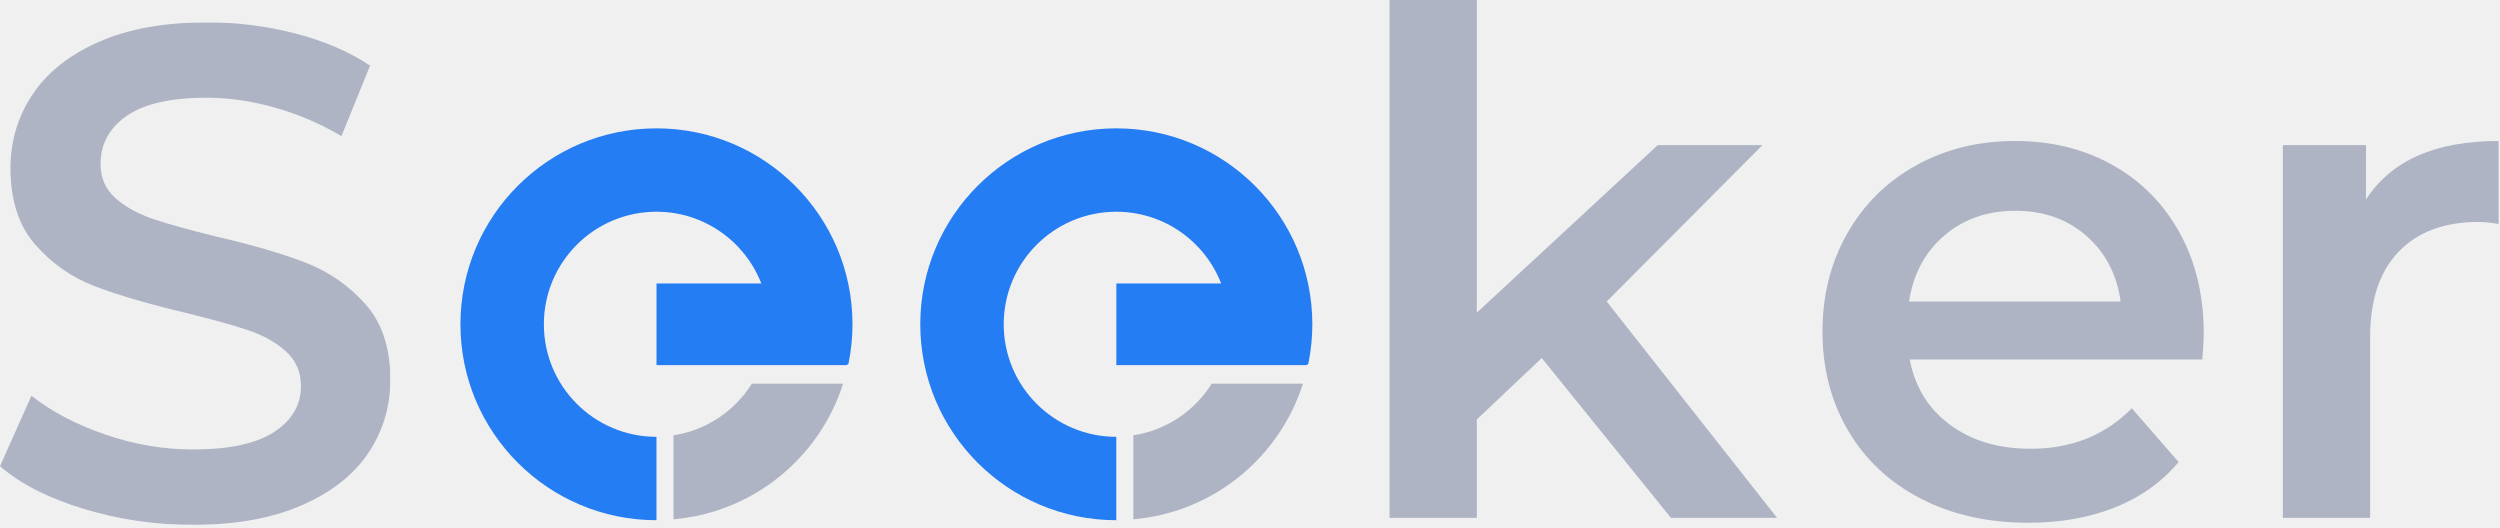
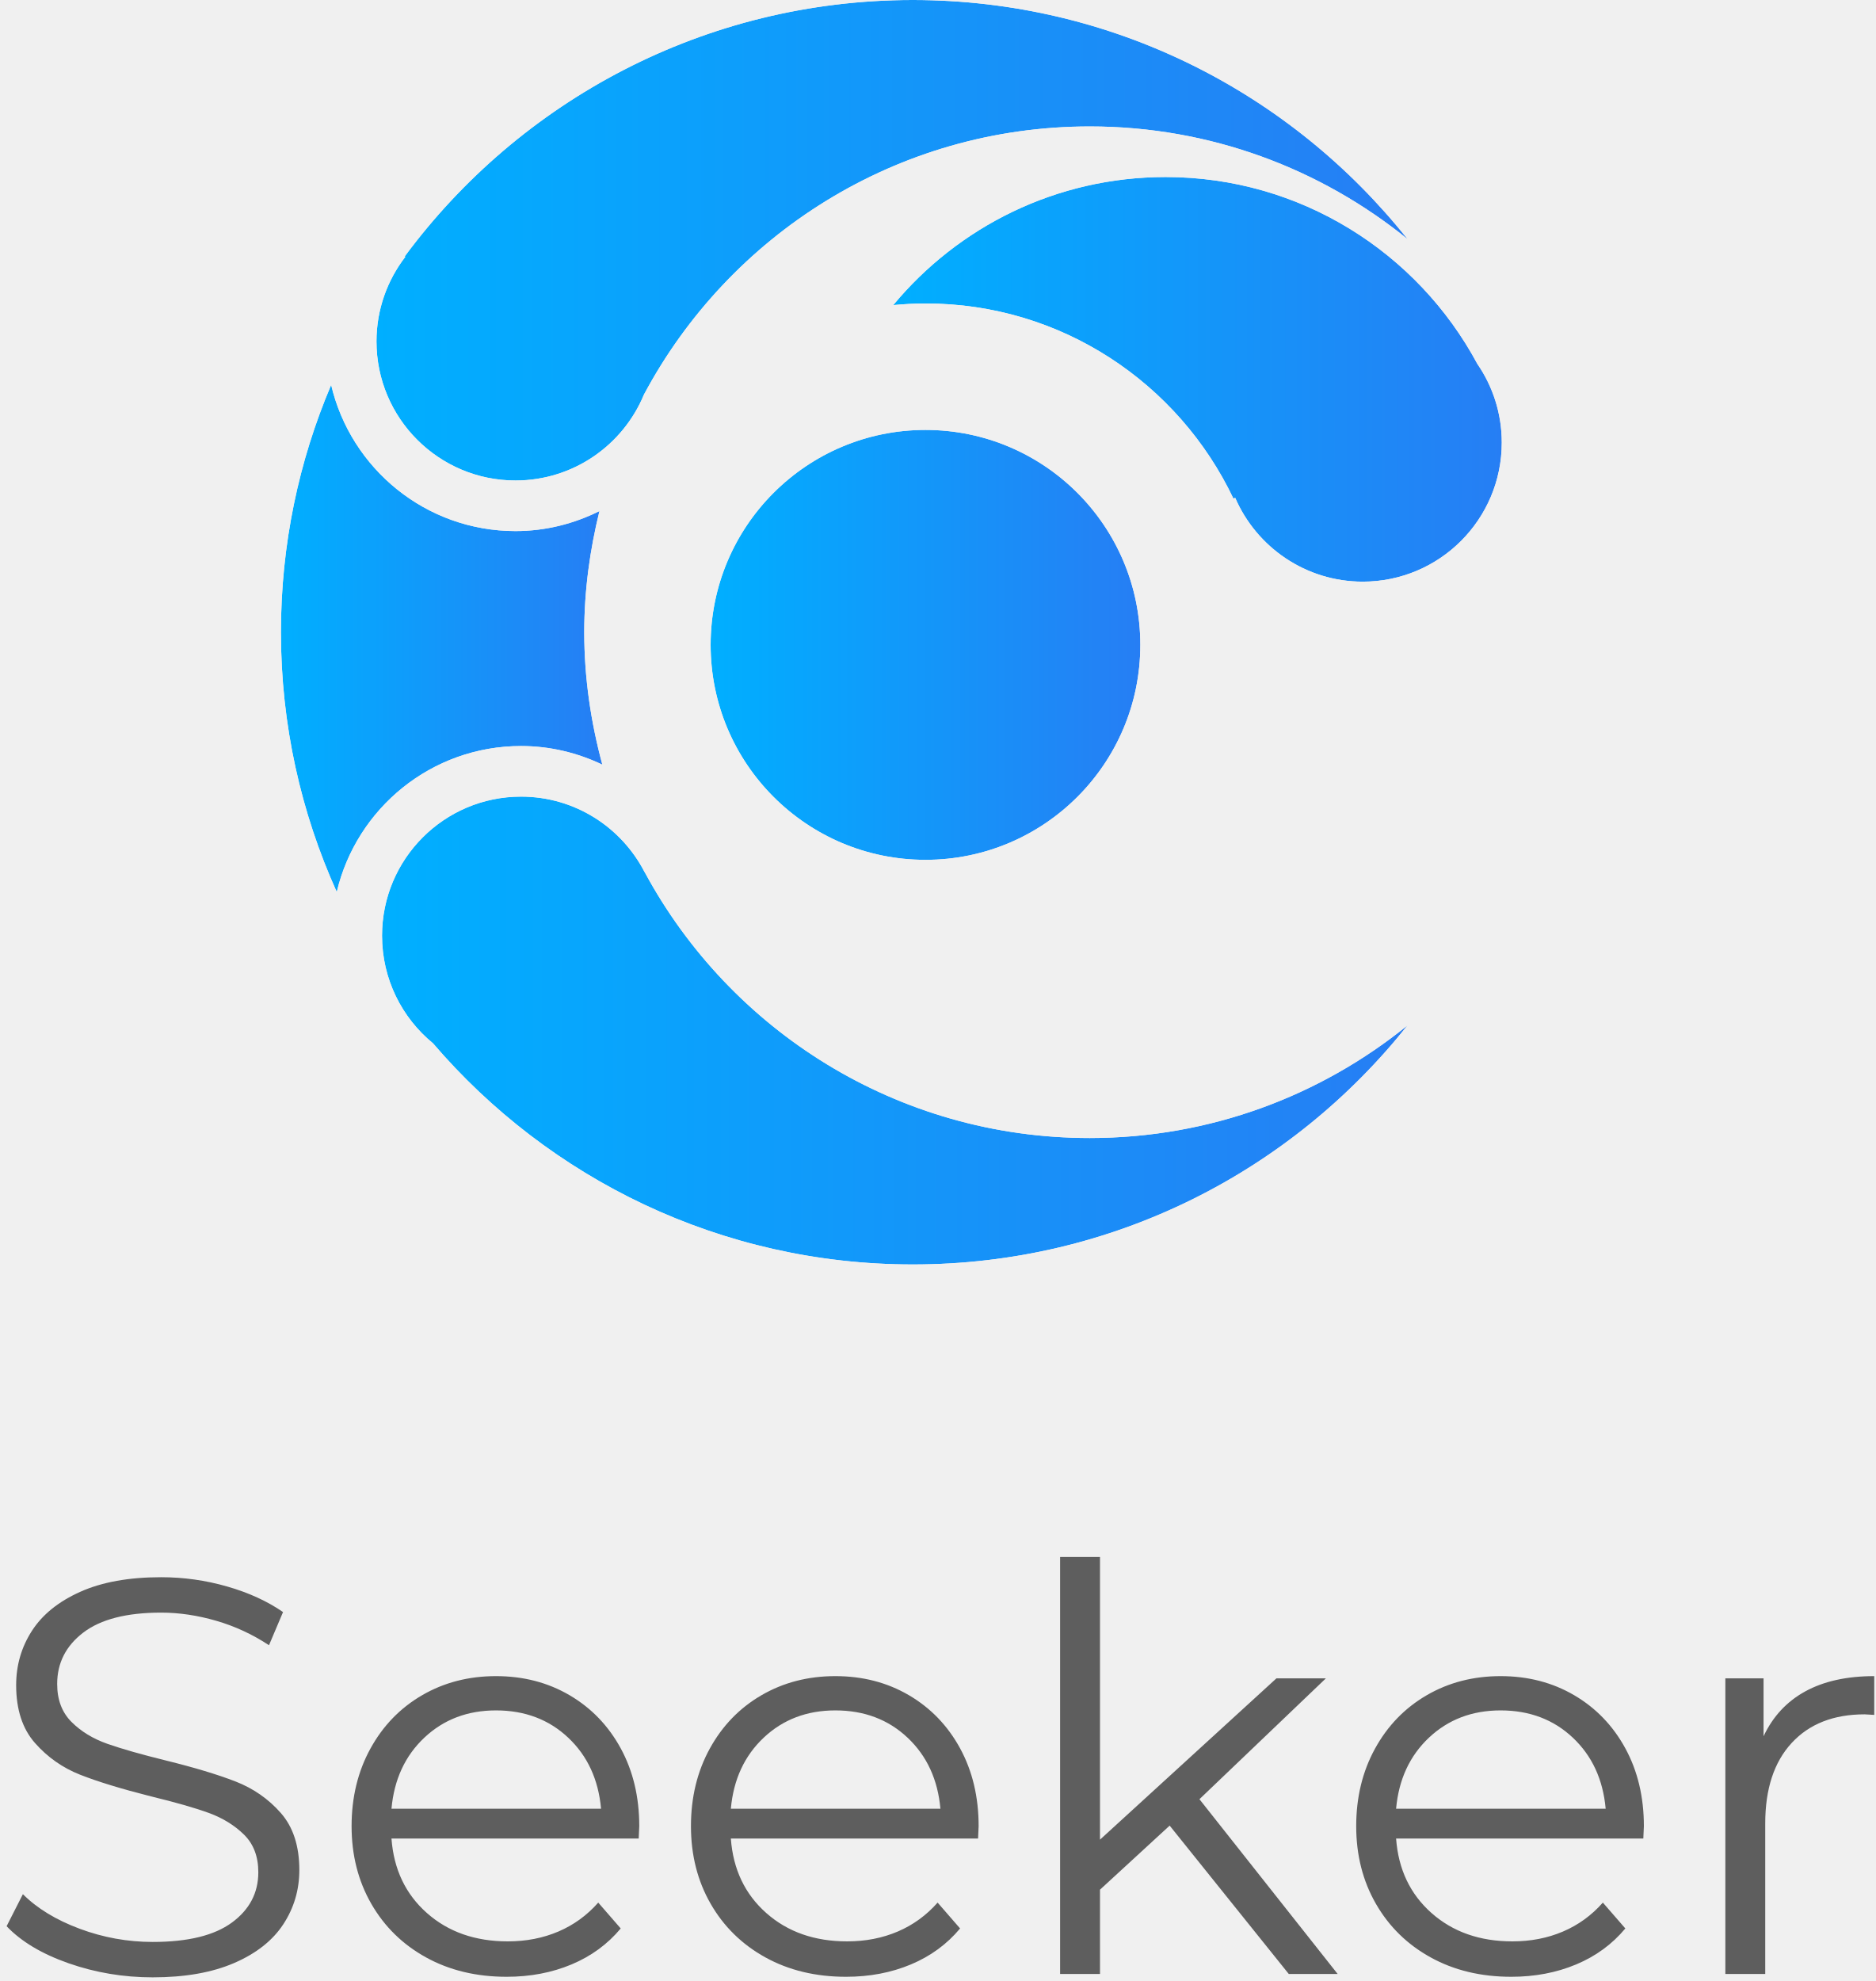
- <svg xmlns="http://www.w3.org/2000/svg" xmlns:xlink="http://www.w3.org/1999/xlink" width="379px" height="80px" viewBox="0 0 379 80" version="1.1">
+ <svg xmlns="http://www.w3.org/2000/svg" xmlns:xlink="http://www.w3.org/1999/xlink" width="267px" height="282px" viewBox="0 0 267 282" version="1.1">
  <defs>
-     <polygon id="path-1" points="0 1.239 59.175 1.239 59.175 77.419 0 77.419" />
+     <path d="M0.143,30.743 C0.143,47.643 13.839,61.343 30.733,61.343 L30.733,61.343 C47.628,61.343 61.324,47.643 61.324,30.743 L61.324,30.743 C61.324,13.843 47.628,0.143 30.733,0.143 L30.733,0.143 C13.839,0.143 0.143,13.843 0.143,30.743" id="path-1" />
+     <linearGradient x1="3.88701732e-07%" y1="50%" x2="100%" y2="50%" id="linearGradient-3">
+       <stop stop-color="#00AFFF" offset="0%" />
+       <stop stop-color="#267EF4" offset="100%" />
+     </linearGradient>
+     <path d="M76.497,0 C46.84,0 20.542,14.359 4.151,36.499 L4.151,36.499 L4.239,36.552 C1.671,39.892 0.128,44.061 0.128,48.6 L0.128,48.6 C0.128,59.535 8.99,68.4 19.922,68.4 L19.922,68.4 C28.171,68.4 35.237,63.349 38.21,56.171 L38.21,56.171 C50.323,33.477 74.175,18 101.689,18 L101.689,18 C118.839,18 134.569,24.022 146.934,34.038 L146.934,34.038 C130.451,13.306 105.035,0 76.497,0 Z" id="path-4" />
+     <linearGradient x1="-9.01344795e-05%" y1="50%" x2="100%" y2="50%" id="linearGradient-6">
+       <stop stop-color="#00AFFF" offset="0%" />
+       <stop stop-color="#267EF4" offset="100%" />
+     </linearGradient>
+     <path d="M0.127,19.808 C0.127,25.984 2.956,31.497 7.386,35.128 L7.386,35.128 C23.887,54.386 48.359,66.608 75.704,66.608 L75.704,66.608 C104.242,66.608 129.658,53.302 146.142,32.57 L146.142,32.57 C133.776,42.586 118.046,48.608 100.896,48.608 L100.896,48.608 C73.505,48.608 49.694,33.299 37.53,10.771 L37.53,10.771 L37.521,10.776 C34.238,4.387 27.597,0.008 19.921,0.008 L19.921,0.008 C8.989,0.008 0.127,8.872 0.127,19.808" id="path-7" />
+     <linearGradient x1="-8.1434552e-08%" y1="50%" x2="100%" y2="50%" id="linearGradient-9">
+       <stop stop-color="#00AFFF" offset="0%" />
+       <stop stop-color="#267EF4" offset="100%" />
+     </linearGradient>
+     <path d="M0,35.286 C0,48.469 2.857,60.978 7.948,72.26 L7.948,72.26 C10.762,60.355 21.428,51.486 34.19,51.486 L34.19,51.486 C38.342,51.486 42.253,52.46 45.765,54.137 L45.765,54.137 C44.134,48.12 43.187,41.82 43.187,35.286 L43.187,35.286 C43.187,29.329 43.99,23.573 45.353,18.037 L45.353,18.037 C41.746,19.834 37.704,20.886 33.398,20.886 L33.398,20.886 C20.626,20.886 9.951,12.002 7.149,0.082 L7.149,0.082 C2.549,10.896 0,22.793 0,35.286" id="path-10" />
+     <linearGradient x1="0%" y1="50%" x2="100%" y2="50%" id="linearGradient-12">
+       <stop stop-color="#00AFFF" offset="0%" />
+       <stop stop-color="#267EF4" offset="100%" />
+     </linearGradient>
+     <path d="M0.181,18.256 C1.694,18.114 3.222,18.024 4.772,18.024 L4.772,18.024 C24.144,18.024 40.817,29.392 48.62,45.798 L48.62,45.798 L48.873,45.693 C51.916,52.711 58.898,57.624 67.033,57.624 L67.033,57.624 C77.965,57.624 86.827,48.759 86.827,37.824 L86.827,37.824 C86.827,33.658 85.535,29.798 83.338,26.608 L83.338,26.608 C74.839,10.793 58.17,0.024 38.962,0.024 L38.962,0.024 C23.362,0.024 9.424,7.12 0.181,18.256" id="path-13" />
+     <linearGradient x1="-0%" y1="50%" x2="100%" y2="50%" id="linearGradient-15">
+       <stop stop-color="#00AFFF" offset="0%" />
+       <stop stop-color="#267EF4" offset="100%" />
+     </linearGradient>
  </defs>
  <g id="Welcome" stroke="none" stroke-width="1" fill="none" fill-rule="evenodd">
-     <g id="welcome复制-5" transform="translate(-548, -291)">
-       <g id="logo" transform="translate(548, 291)">
-         <path d="M129.238,49.162 C129.238,32.759 115.932,19.458 99.519,19.458 C83.109,19.458 69.802,32.759 69.802,49.162 C69.802,65.565 83.109,78.863 99.519,78.863 L99.519,66.223 C90.093,66.223 82.451,58.584 82.451,49.162 C82.451,39.738 90.093,32.099 99.519,32.099 C106.76,32.099 112.933,36.609 115.415,42.969 L99.527,42.969 L99.527,55.353 L128.345,55.353 L128.628,55.152 C128.839,54.117 128.997,53.06 129.101,51.99 C129.189,51.059 129.238,50.114 129.238,49.162" id="Fill-1" fill="#257DF3" />
-         <path d="M113.976,58.169 C111.394,62.293 107.116,65.227 102.102,65.991 L102.102,78.727 C114.223,77.681 124.243,69.372 127.813,58.169 L113.976,58.169 Z" id="Fill-3" fill="#AEB4C4" />
-         <path d="M198.951,49.162 C198.951,32.759 185.645,19.458 169.231,19.458 C152.822,19.458 139.514,32.759 139.514,49.162 C139.514,65.565 152.822,78.863 169.231,78.863 L169.231,66.223 C159.806,66.223 152.163,58.584 152.163,49.162 C152.163,39.738 159.806,32.099 169.231,32.099 C176.472,32.099 182.646,36.609 185.127,42.969 L169.239,42.969 L169.239,55.353 L198.057,55.353 L198.34,55.152 C198.552,54.117 198.709,53.06 198.814,51.99 C198.902,51.059 198.951,50.114 198.951,49.162" id="Fill-5" fill="#257DF3" />
-         <path d="M183.688,58.169 C181.106,62.293 176.828,65.227 171.814,65.991 L171.814,78.727 C183.935,77.681 193.955,69.372 197.525,58.169 L183.688,58.169 Z" id="Fill-7" fill="#AEB4C4" />
-         <g id="编组" transform="translate(0, 2.147226)">
-           <mask id="mask-2" fill="white">
-             <use xlink:href="#path-1" />
-           </mask>
-           <g id="Clip-10" />
-           <path d="M12.65,74.985 C7.321,73.363 3.105,71.212 -0,68.531 L4.765,57.846 C7.797,60.243 11.52,62.202 15.932,63.718 C20.342,65.234 24.772,65.991 29.217,65.991 C34.723,65.991 38.832,65.111 41.551,63.346 C44.266,61.584 45.625,59.257 45.625,56.363 C45.625,54.248 44.866,52.501 43.349,51.127 C41.831,49.75 39.909,48.675 37.581,47.9 C35.251,47.123 32.075,46.243 28.054,45.253 C22.406,43.915 17.838,42.575 14.344,41.234 C10.85,39.895 7.85,37.795 5.347,34.938 C2.84,32.08 1.589,28.22 1.589,23.351 C1.589,19.261 2.699,15.541 4.924,12.189 C7.145,8.839 10.497,6.177 14.98,4.202 C19.46,2.226 24.946,1.239 31.441,1.239 C35.956,1.239 40.402,1.803 44.78,2.931 C49.153,4.06 52.93,5.682 56.105,7.799 L51.765,18.486 C48.518,16.58 45.131,15.135 41.604,14.147 C38.073,13.16 34.651,12.665 31.335,12.665 C25.899,12.665 21.861,13.582 19.213,15.416 C16.567,17.252 15.245,19.686 15.245,22.717 C15.245,24.834 16.001,26.563 17.519,27.902 C19.036,29.243 20.96,30.3 23.289,31.077 C25.618,31.852 28.794,32.735 32.816,33.722 C38.322,34.991 42.837,36.313 46.366,37.689 C49.896,39.064 52.911,41.164 55.417,43.985 C57.922,46.806 59.175,50.615 59.175,55.411 C59.175,59.504 58.065,63.206 55.841,66.52 C53.618,69.838 50.247,72.483 45.731,74.457 C41.214,76.43 35.709,77.42 29.217,77.42 C23.501,77.42 17.978,76.607 12.65,74.985" id="Fill-9" fill="#AEB4C4" mask="url(#mask-2)" />
+     <g id="welcome1.1" transform="translate(-603, -210)">
+       <g id="编组-2" transform="translate(603.94, 210)">
+         <path d="M20.8,281.48 C16.64,281.48 12.653,280.813 8.84,279.48 C5.027,278.147 2.08,276.387 2.84217094e-12,274.2 L2.32,269.64 C4.347,271.667 7.04,273.307 10.4,274.56 C13.76,275.813 17.227,276.44 20.8,276.44 C25.813,276.44 29.573,275.52 32.08,273.68 C34.587,271.84 35.84,269.453 35.84,266.52 C35.84,264.28 35.16,262.493 33.8,261.16 C32.44,259.827 30.773,258.8 28.8,258.08 C26.827,257.36 24.08,256.573 20.56,255.72 C16.347,254.653 12.987,253.627 10.48,252.64 C7.973,251.653 5.827,250.147 4.04,248.12 C2.253,246.093 1.36,243.347 1.36,239.88 C1.36,237.053 2.107,234.48 3.6,232.16 C5.093,229.84 7.387,227.987 10.48,226.6 C13.573,225.213 17.413,224.52 22,224.52 C25.2,224.52 28.333,224.96 31.4,225.84 C34.467,226.72 37.12,227.933 39.36,229.48 L37.36,234.2 C35.013,232.653 32.507,231.493 29.84,230.72 C27.173,229.947 24.56,229.56 22,229.56 C17.093,229.56 13.4,230.507 10.92,232.4 C8.44,234.293 7.2,236.733 7.2,239.72 C7.2,241.96 7.88,243.76 9.24,245.12 C10.6,246.48 12.307,247.52 14.36,248.24 C16.413,248.96 19.173,249.747 22.64,250.6 C26.747,251.613 30.067,252.613 32.6,253.6 C35.133,254.587 37.28,256.08 39.04,258.08 C40.8,260.08 41.68,262.787 41.68,266.2 C41.68,269.027 40.92,271.6 39.4,273.92 C37.88,276.24 35.547,278.08 32.4,279.44 C29.253,280.8 25.387,281.48 20.8,281.48 Z M90,261.72 L54.8,261.72 C55.12,266.093 56.8,269.627 59.84,272.32 C62.88,275.013 66.72,276.36 71.36,276.36 C73.973,276.36 76.373,275.893 78.56,274.96 C80.747,274.027 82.64,272.653 84.24,270.84 L87.44,274.52 C85.573,276.76 83.24,278.467 80.44,279.64 C77.64,280.813 74.56,281.4 71.2,281.4 C66.88,281.4 63.053,280.48 59.72,278.64 C56.387,276.8 53.787,274.253 51.92,271 C50.053,267.747 49.12,264.067 49.12,259.96 C49.12,255.853 50.013,252.173 51.8,248.92 C53.587,245.667 56.04,243.133 59.16,241.32 C62.28,239.507 65.787,238.6 69.68,238.6 C73.573,238.6 77.067,239.507 80.16,241.32 C83.253,243.133 85.68,245.653 87.44,248.88 C89.2,252.107 90.08,255.8 90.08,259.96 L90,261.72 Z M69.68,243.48 C65.627,243.48 62.227,244.773 59.48,247.36 C56.733,249.947 55.173,253.32 54.8,257.48 L84.64,257.48 C84.267,253.32 82.707,249.947 79.96,247.36 C77.213,244.773 73.787,243.48 69.68,243.48 Z M138.32,261.72 L103.12,261.72 C103.44,266.093 105.12,269.627 108.16,272.32 C111.2,275.013 115.04,276.36 119.68,276.36 C122.293,276.36 124.693,275.893 126.88,274.96 C129.067,274.027 130.96,272.653 132.56,270.84 L135.76,274.52 C133.893,276.76 131.56,278.467 128.76,279.64 C125.96,280.813 122.88,281.4 119.52,281.4 C115.2,281.4 111.373,280.48 108.04,278.64 C104.707,276.8 102.107,274.253 100.24,271 C98.373,267.747 97.44,264.067 97.44,259.96 C97.44,255.853 98.333,252.173 100.12,248.92 C101.907,245.667 104.36,243.133 107.48,241.32 C110.6,239.507 114.107,238.6 118,238.6 C121.893,238.6 125.387,239.507 128.48,241.32 C131.573,243.133 134,245.653 135.76,248.88 C137.52,252.107 138.4,255.8 138.4,259.96 L138.32,261.72 Z M118,243.48 C113.947,243.48 110.547,244.773 107.8,247.36 C105.053,249.947 103.493,253.32 103.12,257.48 L132.96,257.48 C132.587,253.32 131.027,249.947 128.28,247.36 C125.533,244.773 122.107,243.48 118,243.48 Z M165.6,259.88 L155.68,269 L155.68,281 L150,281 L150,221.64 L155.68,221.64 L155.68,261.88 L180.8,238.92 L187.84,238.92 L169.84,256.12 L189.52,281 L182.56,281 L165.6,259.88 Z M233.04,261.72 L197.84,261.72 C198.16,266.093 199.84,269.627 202.88,272.32 C205.92,275.013 209.76,276.36 214.4,276.36 C217.013,276.36 219.413,275.893 221.6,274.96 C223.787,274.027 225.68,272.653 227.28,270.84 L230.48,274.52 C228.613,276.76 226.28,278.467 223.48,279.64 C220.68,280.813 217.6,281.4 214.24,281.4 C209.92,281.4 206.093,280.48 202.76,278.64 C199.427,276.8 196.827,274.253 194.96,271 C193.093,267.747 192.16,264.067 192.16,259.96 C192.16,255.853 193.053,252.173 194.84,248.92 C196.627,245.667 199.08,243.133 202.2,241.32 C205.32,239.507 208.827,238.6 212.72,238.6 C216.613,238.6 220.107,239.507 223.2,241.32 C226.293,243.133 228.72,245.653 230.48,248.88 C232.24,252.107 233.12,255.8 233.12,259.96 L233.04,261.72 Z M212.72,243.48 C208.667,243.48 205.267,244.773 202.52,247.36 C199.773,249.947 198.213,253.32 197.84,257.48 L227.68,257.48 C227.307,253.32 225.747,249.947 223,247.36 C220.253,244.773 216.827,243.48 212.72,243.48 Z M250.16,247.16 C251.493,244.333 253.48,242.2 256.12,240.76 C258.76,239.32 262.027,238.6 265.92,238.6 L265.92,244.12 L264.56,244.04 C260.133,244.04 256.667,245.4 254.16,248.12 C251.653,250.84 250.4,254.653 250.4,259.56 L250.4,281 L244.72,281 L244.72,238.92 L250.16,238.92 L250.16,247.16 Z" id="Seeker" fill="#202020" fill-rule="nonzero" opacity="0.7" />
+         <g id="编组复制-3" transform="translate(39.06, 0)">
+           <g id="编组" transform="translate(61.03872, 61.05727)">
+             <mask id="mask-2" fill="white">
+               <use xlink:href="#path-1" />
+             </mask>
+             <g id="Clip-2" />
+             <path d="M0.143,30.743 C0.143,47.643 13.839,61.343 30.733,61.343 L30.733,61.343 C47.628,61.343 61.324,47.643 61.324,30.743 L61.324,30.743 C61.324,13.843 47.628,0.143 30.733,0.143 L30.733,0.143 C13.839,0.143 0.143,13.843 0.143,30.743" id="Fill-1" fill="url(#linearGradient-3)" mask="url(#mask-2)" />
+           </g>
+           <g id="编组" transform="translate(13.47608, 0)">
+             <mask id="mask-5" fill="white">
+               <use xlink:href="#path-4" />
+             </mask>
+             <g id="Clip-4" />
+             <path d="M76.497,0 C46.84,0 20.542,14.359 4.151,36.499 L4.151,36.499 L4.239,36.552 C1.671,39.892 0.128,44.061 0.128,48.6 L0.128,48.6 C0.128,59.535 8.99,68.4 19.922,68.4 L19.922,68.4 C28.171,68.4 35.237,63.349 38.21,56.171 L38.21,56.171 C50.323,33.477 74.175,18 101.689,18 L101.689,18 C118.839,18 134.569,24.022 146.934,34.038 L146.934,34.038 C130.451,13.306 105.035,0 76.497,0 Z" id="Fill-3" fill="url(#linearGradient-6)" mask="url(#mask-5)" />
+           </g>
+           <g id="编组" transform="translate(14.26879, 113.3921)">
+             <mask id="mask-8" fill="white">
+               <use xlink:href="#path-7" />
+             </mask>
+             <g id="Clip-6" />
+             <path d="M0.127,19.808 C0.127,25.984 2.956,31.497 7.386,35.128 L7.386,35.128 C23.887,54.386 48.359,66.608 75.704,66.608 L75.704,66.608 C104.242,66.608 129.658,53.302 146.142,32.57 L146.142,32.57 C133.776,42.586 118.046,48.608 100.896,48.608 L100.896,48.608 C73.505,48.608 49.694,33.299 37.53,10.771 L37.53,10.771 L37.521,10.776 C34.238,4.387 27.597,0.008 19.921,0.008 L19.921,0.008 C8.989,0.008 0.127,8.872 0.127,19.808" id="Fill-5" fill="url(#linearGradient-9)" mask="url(#mask-8)" />
+           </g>
+           <g id="编组" transform="translate(0, 54.71366)">
+             <mask id="mask-11" fill="white">
+               <use xlink:href="#path-10" />
+             </mask>
+             <g id="Clip-8" />
+             <path d="M0,35.286 C0,48.469 2.857,60.978 7.948,72.26 L7.948,72.26 C10.762,60.355 21.428,51.486 34.19,51.486 L34.19,51.486 C38.342,51.486 42.253,52.46 45.765,54.137 L45.765,54.137 C44.134,48.12 43.187,41.82 43.187,35.286 L43.187,35.286 C43.187,29.329 43.99,23.573 45.353,18.037 L45.353,18.037 C41.746,19.834 37.704,20.886 33.398,20.886 L33.398,20.886 C20.626,20.886 9.951,12.002 7.149,0.082 L7.149,0.082 C2.549,10.896 0,22.793 0,35.286" id="Fill-7" fill="url(#linearGradient-12)" mask="url(#mask-11)" />
+           </g>
+           <g id="编组" transform="translate(87, 25.17621)">
+             <mask id="mask-14" fill="white">
+               <use xlink:href="#path-13" />
+             </mask>
+             <g id="Clip-10" />
+             <path d="M0.181,18.256 C1.694,18.114 3.222,18.024 4.772,18.024 L4.772,18.024 C24.144,18.024 40.817,29.392 48.62,45.798 L48.62,45.798 L48.873,45.693 C51.916,52.711 58.898,57.624 67.033,57.624 L67.033,57.624 C77.965,57.624 86.827,48.759 86.827,37.824 L86.827,37.824 C86.827,33.658 85.535,29.798 83.338,26.608 L83.338,26.608 C74.839,10.793 58.17,0.024 38.962,0.024 L38.962,0.024 C23.362,0.024 9.424,7.12 0.181,18.256" id="Fill-9" fill="url(#linearGradient-15)" mask="url(#mask-14)" />
+           </g>
        </g>
-         <polygon id="Fill-11" fill="#AEB4C4" points="233.731 54.278 223.886 63.59 223.886 78.508 210.654 78.508 210.654 0.001 223.886 0.001 223.886 47.401 251.304 22.007 267.183 22.007 243.576 45.708 269.407 78.508 253.315 78.508" />
-         <path d="M294.758,35.709 C291.829,38.214 290.049,41.547 289.412,45.708 L321.488,45.708 C320.922,41.618 319.194,38.302 316.301,35.762 C313.406,33.223 309.807,31.953 305.503,31.953 C301.269,31.953 297.686,33.207 294.758,35.709 M333.873,54.49 L289.518,54.49 C290.294,58.653 292.324,61.949 295.605,64.383 C298.887,66.817 302.962,68.033 307.832,68.033 C314.042,68.033 319.159,65.988 323.183,61.897 L330.274,70.044 C327.734,73.077 324.522,75.37 320.641,76.92 C316.759,78.473 312.384,79.249 307.514,79.249 C301.304,79.249 295.834,78.015 291.106,75.546 C286.377,73.077 282.725,69.638 280.151,65.229 C277.573,60.822 276.286,55.831 276.286,50.258 C276.286,44.756 277.538,39.801 280.045,35.392 C282.548,30.984 286.025,27.546 290.471,25.076 C294.917,22.607 299.927,21.373 305.503,21.373 C311.008,21.373 315.93,22.589 320.271,25.023 C324.611,27.457 327.998,30.878 330.433,35.286 C332.869,39.695 334.085,44.792 334.085,50.575 C334.085,51.493 334.014,52.797 333.873,54.49" id="Fill-13" fill="#AEB4C4" />
-         <path d="M378.791,21.372 L378.791,33.963 C377.661,33.753 376.638,33.647 375.721,33.647 C370.57,33.647 366.547,35.146 363.653,38.143 C360.759,41.141 359.313,45.461 359.313,51.104 L359.313,78.508 L346.08,78.508 L346.08,22.007 L358.679,22.007 L358.679,30.261 C362.489,24.335 369.193,21.372 378.791,21.372" id="Fill-15" fill="#AEB4C4" />
      </g>
    </g>
  </g>
</svg>
